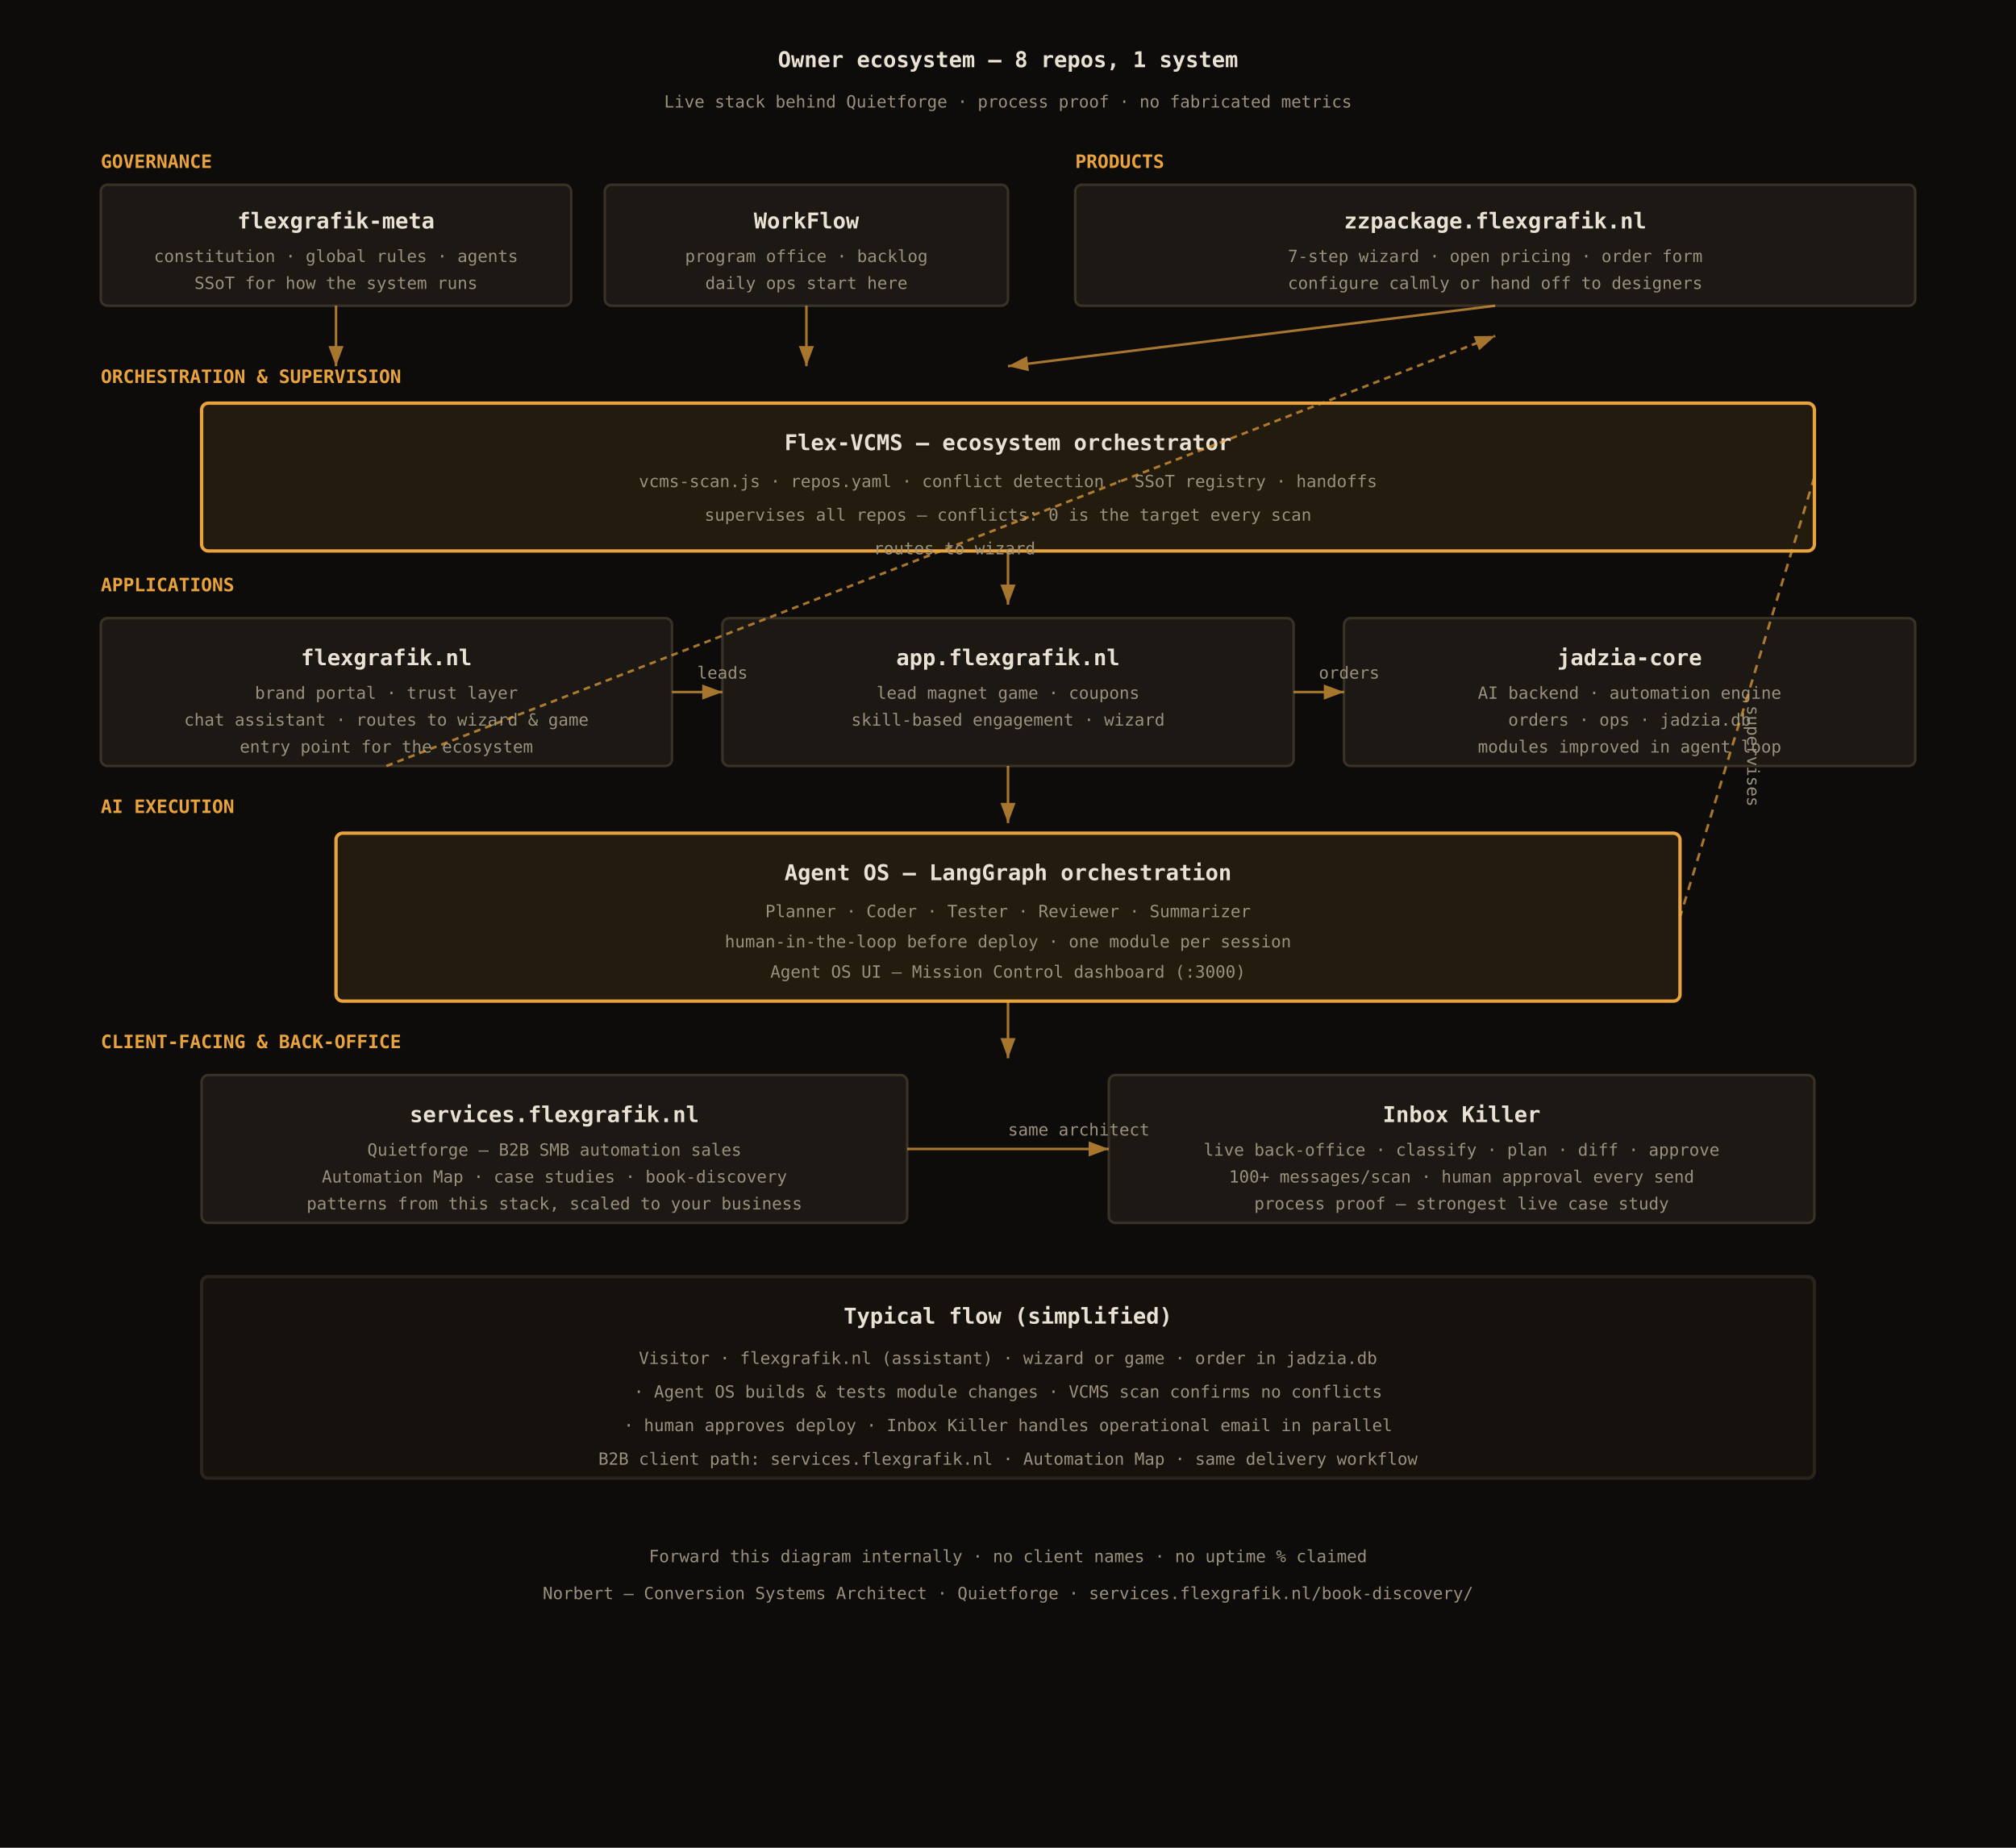
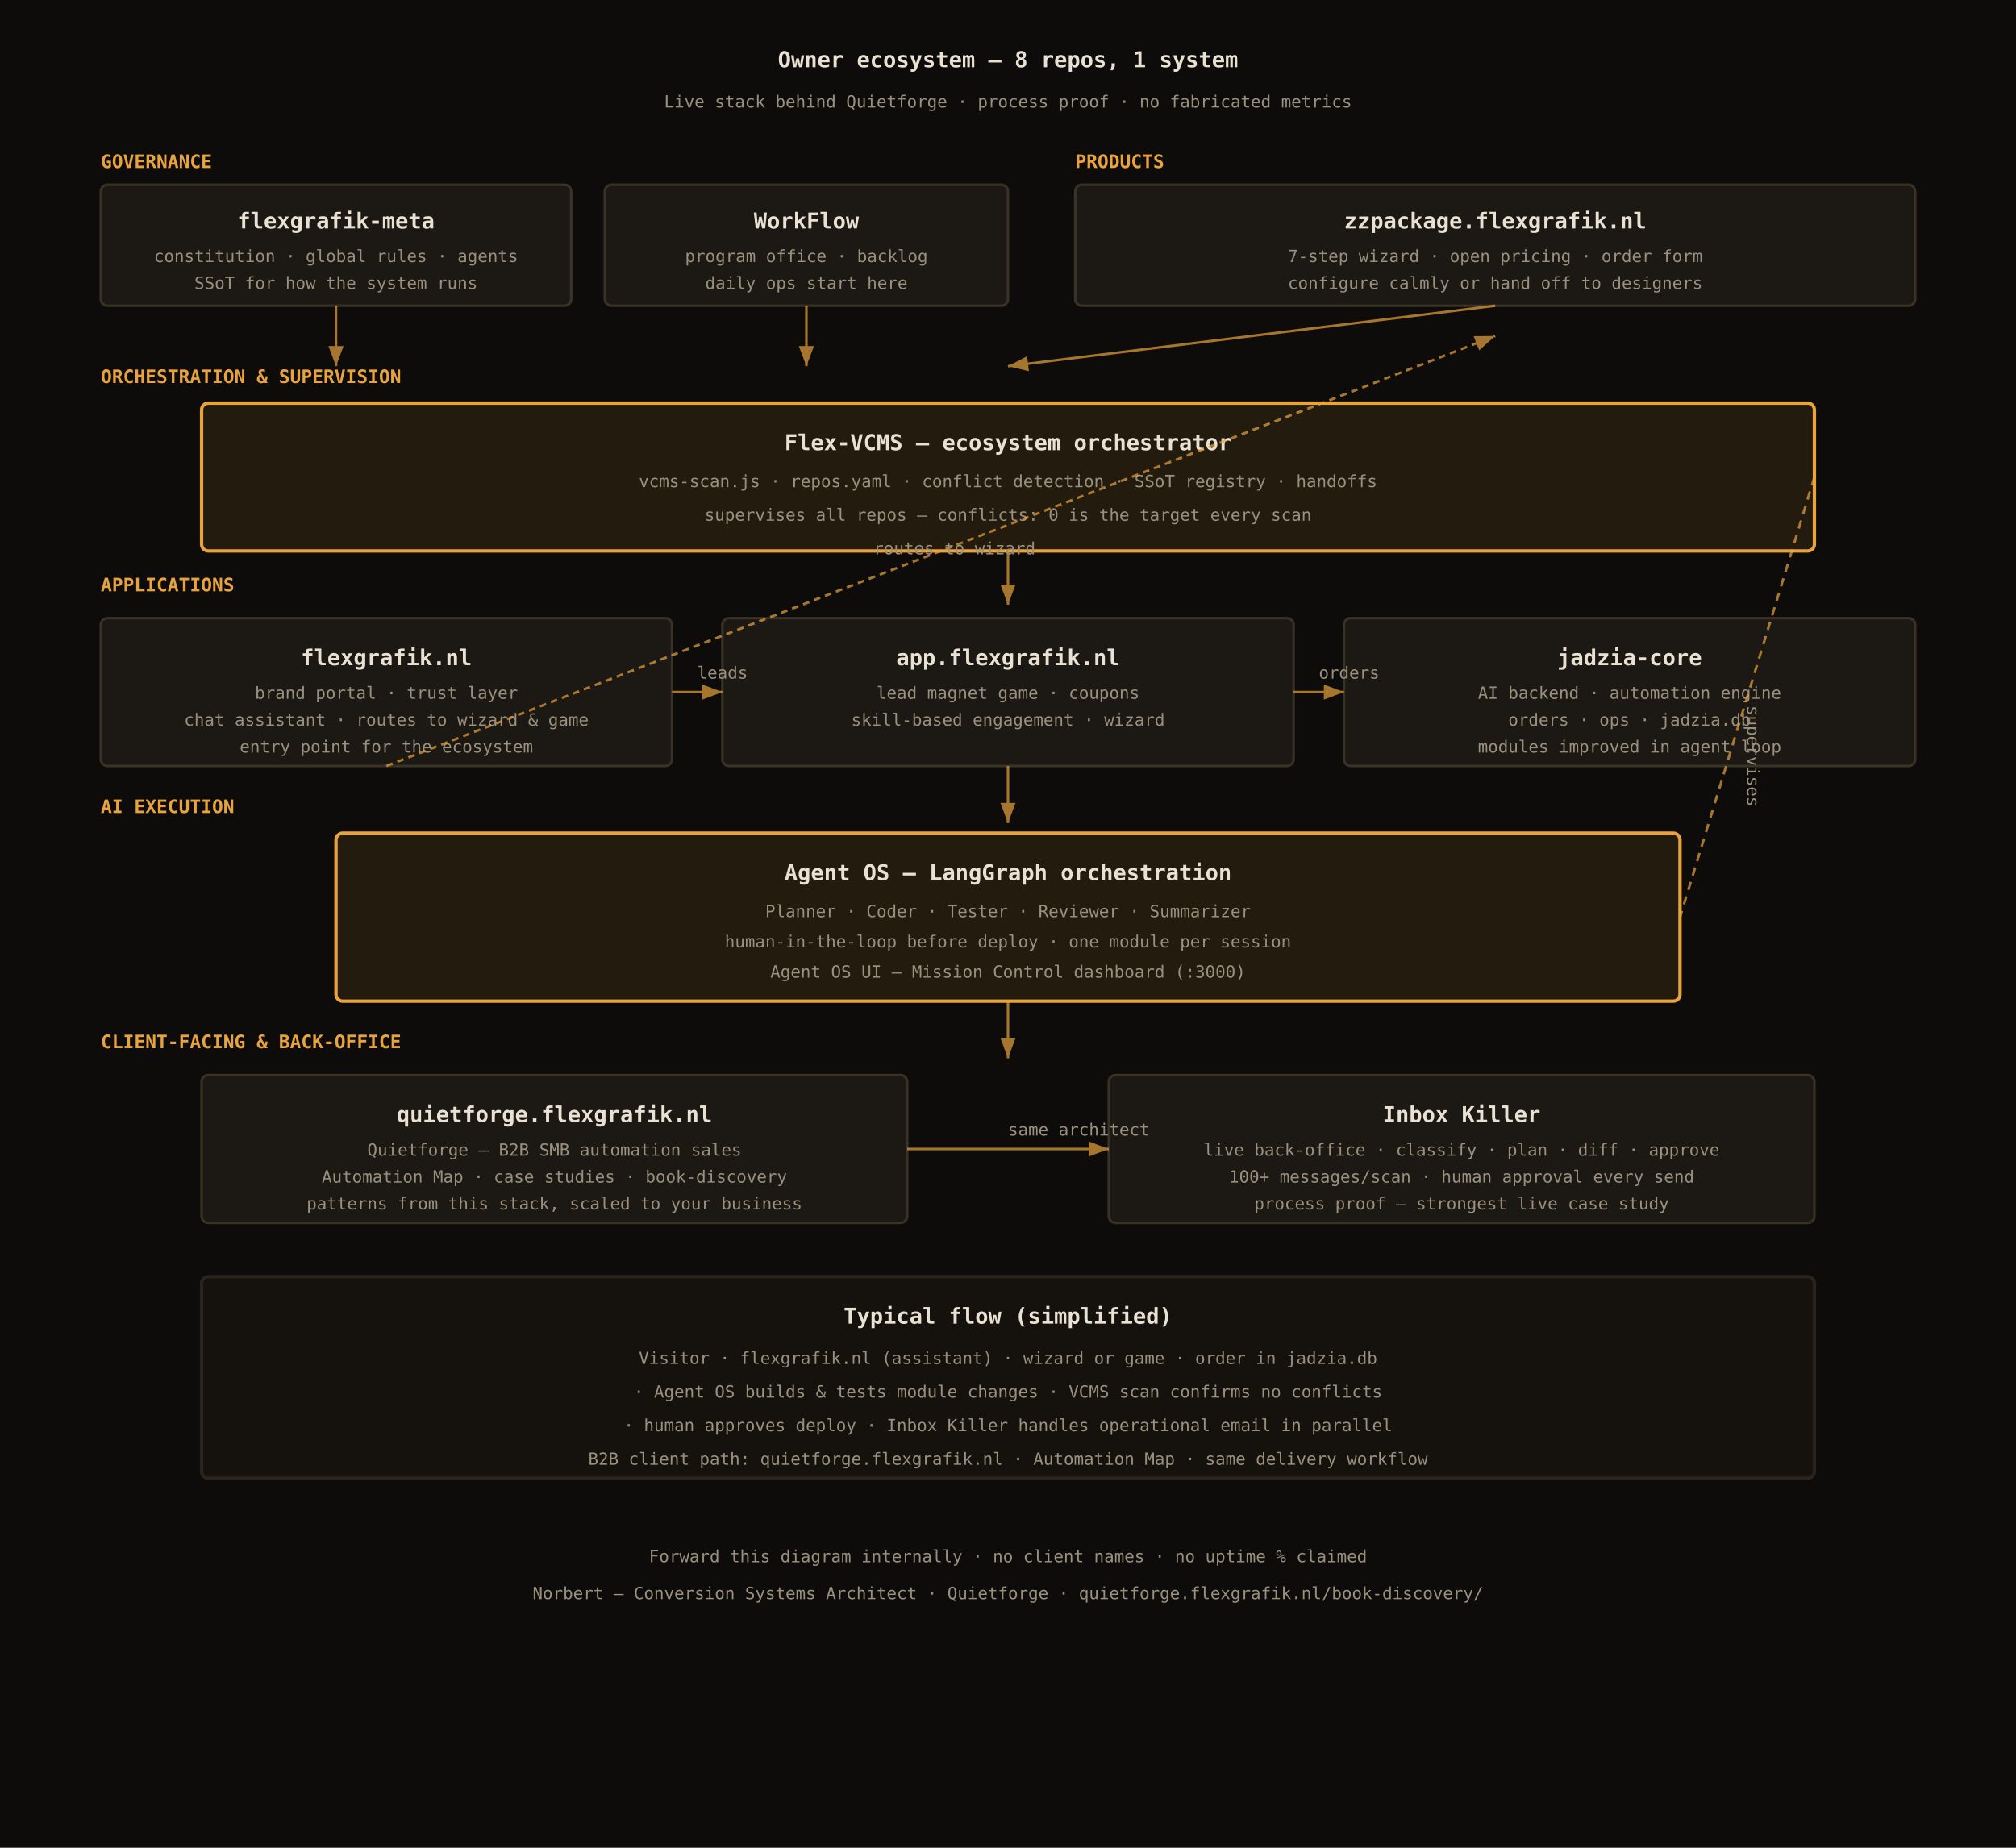
<svg xmlns="http://www.w3.org/2000/svg" width="1200" height="1100" viewBox="0 0 1200 1100" role="img" aria-labelledby="title desc">
  <defs>
    <marker id="arrow" markerWidth="10" markerHeight="10" refX="8" refY="3" orient="auto">
      <path d="M0,0 L8,3 L0,6 Z" fill="#e8a33d" />
    </marker>
    <style>
      .bg { fill: #0e0c0a; }
      .layer { fill: #15120e; stroke: #2a241c; stroke-width: 2; }
      .box { fill: #1c1813; stroke: #3a3226; stroke-width: 1.5; }
      .hub { fill: #e8a33d; fill-opacity: 0.1; stroke: #e8a33d; stroke-width: 2; }
      .text { fill: #e9e2d4; font-family: 'JetBrains Mono', Consolas, monospace; font-size: 13px; font-weight: 700; }
      .sub { fill: #9a907e; font-family: 'JetBrains Mono', Consolas, monospace; font-size: 10px; }
      .label { fill: #e8a33d; font-family: 'JetBrains Mono', Consolas, monospace; font-size: 11px; font-weight: 700; }
      .edge { fill: none; stroke: #e8a33d; stroke-width: 1.5; opacity: 0.7; }
    </style>
  </defs>
  <rect class="bg" width="1200" height="1100" />
  <text x="600" y="40" class="text" text-anchor="middle" font-size="18">Owner ecosystem  —  8 repos, 1 system</text>
  <text x="600" y="64" class="sub" text-anchor="middle">Live stack behind Quietforge · process proof · no fabricated metrics</text>
  <text x="60" y="100" class="label">GOVERNANCE</text>
  <text x="640" y="100" class="label">PRODUCTS</text>
  <rect x="60" y="110" width="280" height="72" rx="4" class="box" />
  <text x="200" y="136" class="text" text-anchor="middle" font-size="12">flexgrafik-meta</text>
  <text x="200" y="156" class="sub" text-anchor="middle">constitution · global rules · agents</text>
  <text x="200" y="172" class="sub" text-anchor="middle">SSoT for how the system runs</text>
  <rect x="360" y="110" width="240" height="72" rx="4" class="box" />
  <text x="480" y="136" class="text" text-anchor="middle" font-size="12">WorkFlow</text>
  <text x="480" y="156" class="sub" text-anchor="middle">program office · backlog</text>
  <text x="480" y="172" class="sub" text-anchor="middle">daily ops start here</text>
  <rect x="640" y="110" width="500" height="72" rx="4" class="box" />
  <text x="890" y="136" class="text" text-anchor="middle" font-size="12">zzpackage.flexgrafik.nl</text>
  <text x="890" y="156" class="sub" text-anchor="middle">7-step wizard · open pricing · order form</text>
  <text x="890" y="172" class="sub" text-anchor="middle">configure calmly or hand off to designers</text>
  <line x1="200" y1="182" x2="200" y2="218" class="edge" marker-end="url(#arrow)" />
  <line x1="480" y1="182" x2="480" y2="218" class="edge" marker-end="url(#arrow)" />
  <line x1="890" y1="182" x2="600" y2="218" class="edge" marker-end="url(#arrow)" />
  <text x="60" y="228" class="label">ORCHESTRATION &amp; SUPERVISION</text>
  <rect x="120" y="240" width="960" height="88" rx="4" class="hub" />
  <text x="600" y="268" class="text" text-anchor="middle" font-size="14">Flex-VCMS  —  ecosystem orchestrator</text>
  <text x="600" y="290" class="sub" text-anchor="middle">vcms-scan.js · repos.yaml · conflict detection · SSoT registry · handoffs</text>
  <text x="600" y="310" class="sub" text-anchor="middle">supervises all repos  —  conflicts: 0 is the target every scan</text>
  <line x1="600" y1="328" x2="600" y2="360" class="edge" marker-end="url(#arrow)" />
  <text x="60" y="352" class="label">APPLICATIONS</text>
  <rect x="60" y="368" width="340" height="88" rx="4" class="box" />
  <text x="230" y="396" class="text" text-anchor="middle" font-size="12">flexgrafik.nl</text>
  <text x="230" y="416" class="sub" text-anchor="middle">brand portal · trust layer</text>
  <text x="230" y="432" class="sub" text-anchor="middle">chat assistant · routes to wizard &amp; game</text>
  <text x="230" y="448" class="sub" text-anchor="middle">entry point for the ecosystem</text>
  <rect x="430" y="368" width="340" height="88" rx="4" class="box" />
  <text x="600" y="396" class="text" text-anchor="middle" font-size="12">app.flexgrafik.nl</text>
  <text x="600" y="416" class="sub" text-anchor="middle">lead magnet game · coupons</text>
  <text x="600" y="432" class="sub" text-anchor="middle">skill-based engagement · wizard</text>
  <rect x="800" y="368" width="340" height="88" rx="4" class="box" />
  <text x="970" y="396" class="text" text-anchor="middle" font-size="12">jadzia-core</text>
  <text x="970" y="416" class="sub" text-anchor="middle">AI backend · automation engine</text>
  <text x="970" y="432" class="sub" text-anchor="middle">orders · ops · jadzia.db</text>
  <text x="970" y="448" class="sub" text-anchor="middle">modules improved in agent loop</text>
  <line x1="400" y1="412" x2="430" y2="412" class="edge" marker-end="url(#arrow)" />
  <text x="415" y="404" class="sub" font-size="9">leads</text>
  <line x1="770" y1="412" x2="800" y2="412" class="edge" marker-end="url(#arrow)" />
  <text x="785" y="404" class="sub" font-size="9">orders</text>
  <line x1="230" y1="456" x2="890" y2="200" class="edge" stroke-dasharray="4 3" marker-end="url(#arrow)" />
  <text x="520" y="330" class="sub" font-size="9">routes to wizard</text>
  <line x1="600" y1="456" x2="600" y2="490" class="edge" marker-end="url(#arrow)" />
  <text x="60" y="484" class="label">AI EXECUTION</text>
  <rect x="200" y="496" width="800" height="100" rx="4" class="hub" />
  <text x="600" y="524" class="text" text-anchor="middle" font-size="14">Agent OS  —  LangGraph orchestration</text>
  <text x="600" y="546" class="sub" text-anchor="middle">Planner · Coder · Tester · Reviewer · Summarizer</text>
  <text x="600" y="564" class="sub" text-anchor="middle">human-in-the-loop before deploy · one module per session</text>
  <text x="600" y="582" class="sub" text-anchor="middle">Agent OS UI  —  Mission Control dashboard (:3000)</text>
  <line x1="1080" y1="284" x2="1000" y2="546" class="edge" stroke-dasharray="5 4" />
  <text x="1040" y="420" class="sub" font-size="9" transform="rotate(90 1040 420)">supervises</text>
  <line x1="600" y1="596" x2="600" y2="630" class="edge" marker-end="url(#arrow)" />
  <text x="60" y="624" class="label">CLIENT-FACING &amp; BACK-OFFICE</text>
  <rect x="120" y="640" width="420" height="88" rx="4" class="box" />
-   <text x="330" y="668" class="text" text-anchor="middle" font-size="12">services.flexgrafik.nl</text>
+   <text x="330" y="668" class="text" text-anchor="middle" font-size="12">quietforge.flexgrafik.nl</text>
  <text x="330" y="688" class="sub" text-anchor="middle">Quietforge  —  B2B SMB automation sales</text>
  <text x="330" y="704" class="sub" text-anchor="middle">Automation Map · case studies · book-discovery</text>
  <text x="330" y="720" class="sub" text-anchor="middle">patterns from this stack, scaled to your business</text>
  <rect x="660" y="640" width="420" height="88" rx="4" class="box" />
  <text x="870" y="668" class="text" text-anchor="middle" font-size="12">Inbox Killer</text>
  <text x="870" y="688" class="sub" text-anchor="middle">live back-office · classify · plan · diff · approve</text>
  <text x="870" y="704" class="sub" text-anchor="middle">100+ messages/scan · human approval every send</text>
  <text x="870" y="720" class="sub" text-anchor="middle">process proof  —  strongest live case study</text>
  <line x1="540" y1="684" x2="660" y2="684" class="edge" marker-end="url(#arrow)" />
  <text x="600" y="676" class="sub" font-size="9">same architect</text>
  <rect x="120" y="760" width="960" height="120" rx="4" class="layer" />
  <text x="600" y="788" class="text" text-anchor="middle" font-size="13">Typical flow (simplified)</text>
  <text x="600" y="812" class="sub" text-anchor="middle">Visitor · flexgrafik.nl (assistant) · wizard or game · order in jadzia.db</text>
  <text x="600" y="832" class="sub" text-anchor="middle">· Agent OS builds &amp; tests module changes · VCMS scan confirms no conflicts</text>
  <text x="600" y="852" class="sub" text-anchor="middle">· human approves deploy · Inbox Killer handles operational email in parallel</text>
-   <text x="600" y="872" class="sub" text-anchor="middle">B2B client path: services.flexgrafik.nl · Automation Map · same delivery workflow</text>
+   <text x="600" y="872" class="sub" text-anchor="middle">B2B client path: quietforge.flexgrafik.nl · Automation Map · same delivery workflow</text>
  <text x="600" y="930" class="sub" text-anchor="middle">Forward this diagram internally · no client names · no uptime % claimed</text>
-   <text x="600" y="952" class="sub" text-anchor="middle">Norbert  —  Conversion Systems Architect · Quietforge · services.flexgrafik.nl/book-discovery/</text>
+   <text x="600" y="952" class="sub" text-anchor="middle">Norbert  —  Conversion Systems Architect · Quietforge · quietforge.flexgrafik.nl/book-discovery/</text>
</svg>
